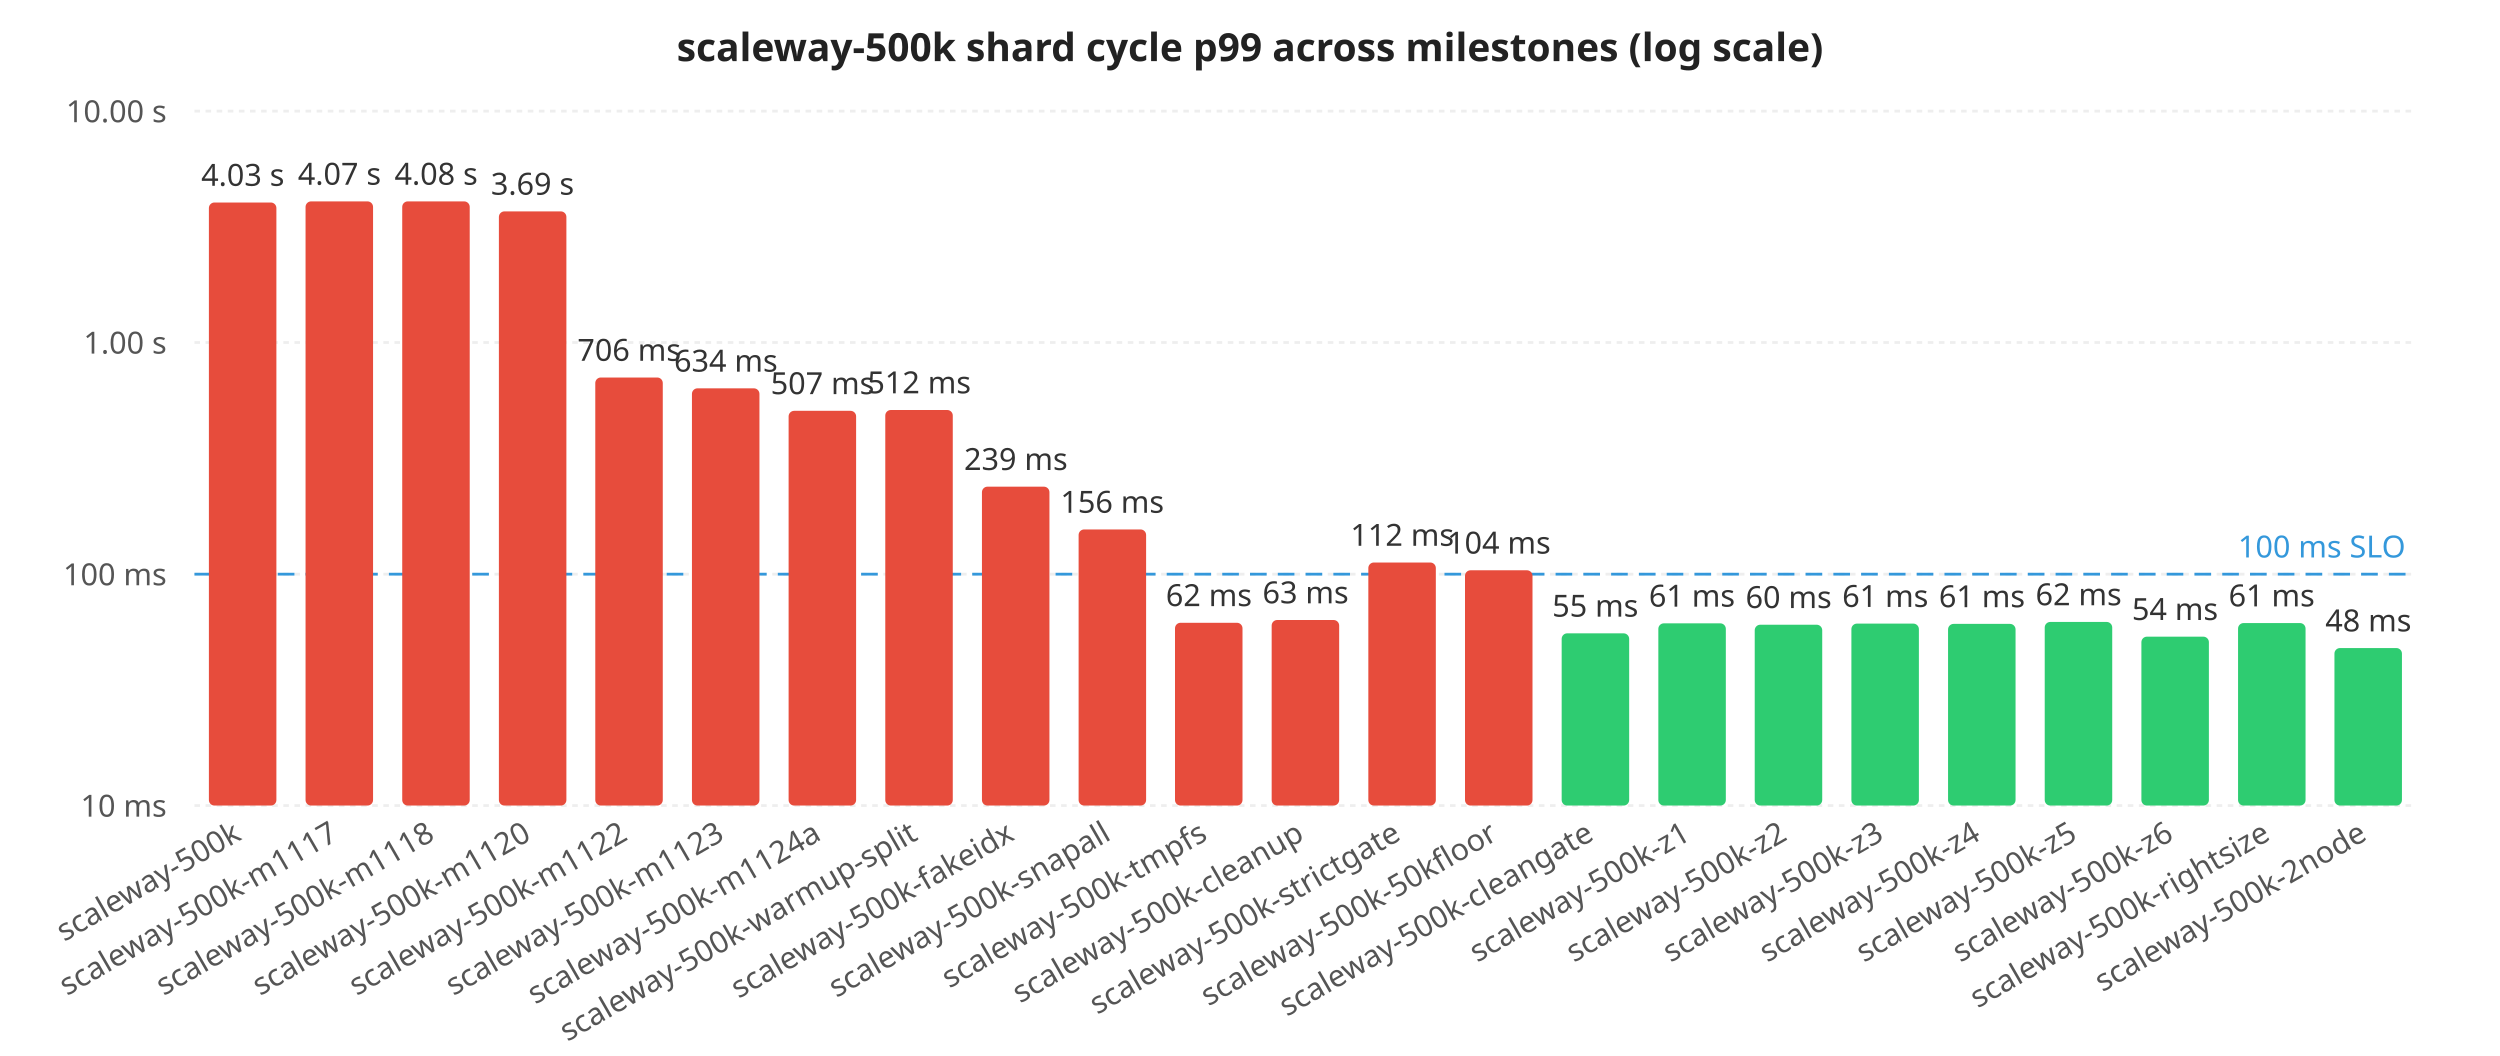
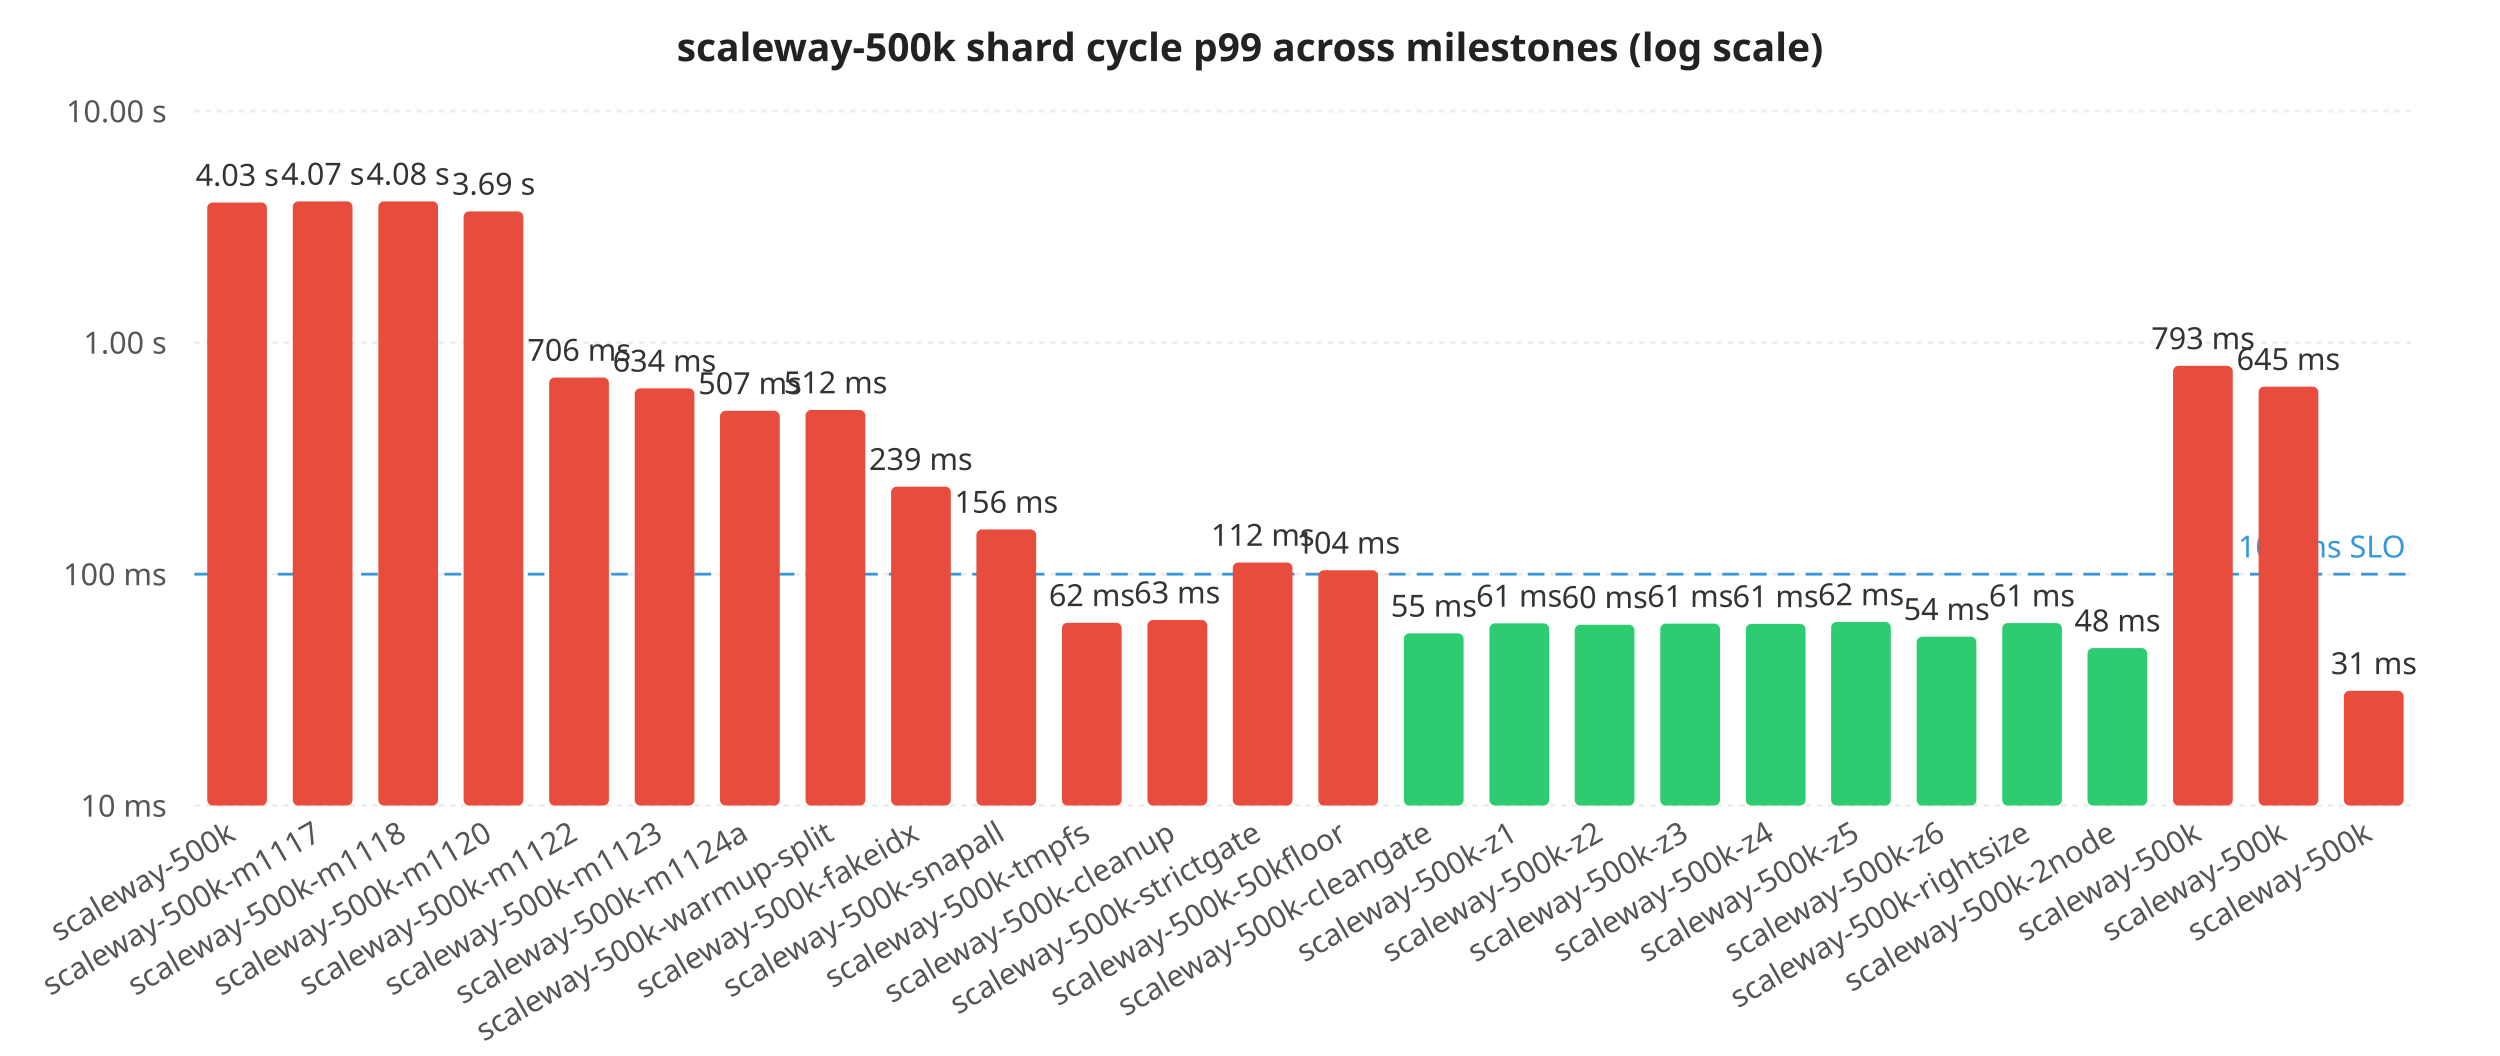
<svg xmlns="http://www.w3.org/2000/svg" viewBox="0 0 900 380" role="img" aria-label="scaleway-500k cycle p99 across milestones">
  <text x="450" y="22" text-anchor="middle" font-family="ui-sans-serif, system-ui" font-size="14" font-weight="600" fill="#222">scaleway-500k shard cycle p99 across milestones (log scale)</text>
  <g transform="translate(70,40)">
    <line x1="0" y1="250.0" x2="800" y2="250.0" stroke="#eee" stroke-dasharray="2 2" />
    <text x="-10" y="254.0" text-anchor="end" font-family="ui-sans-serif, system-ui" font-size="11" fill="#555">10 ms</text>
    <line x1="0" y1="166.7" x2="800" y2="166.7" stroke="#eee" stroke-dasharray="2 2" />
    <text x="-10" y="170.7" text-anchor="end" font-family="ui-sans-serif, system-ui" font-size="11" fill="#555">100 ms</text>
    <line x1="0" y1="83.3" x2="800" y2="83.3" stroke="#eee" stroke-dasharray="2 2" />
    <text x="-10" y="87.3" text-anchor="end" font-family="ui-sans-serif, system-ui" font-size="11" fill="#555">1.00 s</text>
    <line x1="0" y1="0.0" x2="800" y2="0.0" stroke="#eee" stroke-dasharray="2 2" />
    <text x="-10" y="4.0" text-anchor="end" font-family="ui-sans-serif, system-ui" font-size="11" fill="#555">10.00 s</text>
    <line x1="0" y1="166.7" x2="800" y2="166.7" stroke="#3498db" stroke-dasharray="6 4" />
    <text x="796" y="160.7" text-anchor="end" font-family="ui-sans-serif, system-ui" font-size="11" fill="#3498db">100 ms SLO</text>
-     <rect x="5.2" y="32.9" width="24.3" height="217.1" fill="#e74c3c" rx="2" />
-     <text x="17.4" y="26.9" text-anchor="middle" font-family="ui-sans-serif, system-ui" font-size="11" fill="#333">4.03 s</text>
-     <rect x="40.0" y="32.5" width="24.3" height="217.5" fill="#e74c3c" rx="2" />
-     <text x="52.2" y="26.5" text-anchor="middle" font-family="ui-sans-serif, system-ui" font-size="11" fill="#333">4.07 s</text>
-     <rect x="74.8" y="32.5" width="24.3" height="217.5" fill="#e74c3c" rx="2" />
-     <text x="87.0" y="26.5" text-anchor="middle" font-family="ui-sans-serif, system-ui" font-size="11" fill="#333">4.08 s</text>
-     <rect x="109.6" y="36.1" width="24.3" height="213.9" fill="#e74c3c" rx="2" />
-     <text x="121.7" y="30.1" text-anchor="middle" font-family="ui-sans-serif, system-ui" font-size="11" fill="#333">3.69 s</text>
-     <rect x="144.3" y="95.9" width="24.3" height="154.1" fill="#e74c3c" rx="2" />
-     <text x="156.5" y="89.9" text-anchor="middle" font-family="ui-sans-serif, system-ui" font-size="11" fill="#333">706 ms</text>
-     <rect x="179.1" y="99.8" width="24.3" height="150.2" fill="#e74c3c" rx="2" />
-     <text x="191.3" y="93.8" text-anchor="middle" font-family="ui-sans-serif, system-ui" font-size="11" fill="#333">634 ms</text>
-     <rect x="213.9" y="107.9" width="24.3" height="142.1" fill="#e74c3c" rx="2" />
-     <text x="226.1" y="101.9" text-anchor="middle" font-family="ui-sans-serif, system-ui" font-size="11" fill="#333">507 ms</text>
-     <rect x="248.7" y="107.6" width="24.3" height="142.4" fill="#e74c3c" rx="2" />
-     <text x="260.9" y="101.6" text-anchor="middle" font-family="ui-sans-serif, system-ui" font-size="11" fill="#333">512 ms</text>
-     <rect x="283.5" y="135.2" width="24.3" height="114.8" fill="#e74c3c" rx="2" />
-     <text x="295.7" y="129.2" text-anchor="middle" font-family="ui-sans-serif, system-ui" font-size="11" fill="#333">239 ms</text>
-     <rect x="318.3" y="150.6" width="24.3" height="99.4" fill="#e74c3c" rx="2" />
-     <text x="330.4" y="144.6" text-anchor="middle" font-family="ui-sans-serif, system-ui" font-size="11" fill="#333">156 ms</text>
-     <rect x="353.0" y="184.2" width="24.3" height="65.8" fill="#e74c3c" rx="2" />
-     <text x="365.2" y="178.2" text-anchor="middle" font-family="ui-sans-serif, system-ui" font-size="11" fill="#333">62 ms</text>
-     <rect x="387.8" y="183.2" width="24.3" height="66.8" fill="#e74c3c" rx="2" />
-     <text x="400.0" y="177.2" text-anchor="middle" font-family="ui-sans-serif, system-ui" font-size="11" fill="#333">63 ms</text>
-     <rect x="422.6" y="162.5" width="24.3" height="87.5" fill="#e74c3c" rx="2" />
-     <text x="434.8" y="156.5" text-anchor="middle" font-family="ui-sans-serif, system-ui" font-size="11" fill="#333">112 ms</text>
-     <rect x="457.4" y="165.3" width="24.3" height="84.7" fill="#e74c3c" rx="2" />
-     <text x="469.6" y="159.3" text-anchor="middle" font-family="ui-sans-serif, system-ui" font-size="11" fill="#333">104 ms</text>
-     <rect x="492.2" y="188.0" width="24.3" height="62.0" fill="#2ecc71" rx="2" />
-     <text x="504.3" y="182.0" text-anchor="middle" font-family="ui-sans-serif, system-ui" font-size="11" fill="#333">55 ms</text>
-     <rect x="527.0" y="184.4" width="24.3" height="65.6" fill="#2ecc71" rx="2" />
-     <text x="539.1" y="178.4" text-anchor="middle" font-family="ui-sans-serif, system-ui" font-size="11" fill="#333">61 ms</text>
-     <rect x="561.7" y="184.9" width="24.3" height="65.1" fill="#2ecc71" rx="2" />
-     <text x="573.9" y="178.9" text-anchor="middle" font-family="ui-sans-serif, system-ui" font-size="11" fill="#333">60 ms</text>
-     <rect x="596.5" y="184.5" width="24.3" height="65.5" fill="#2ecc71" rx="2" />
-     <text x="608.7" y="178.5" text-anchor="middle" font-family="ui-sans-serif, system-ui" font-size="11" fill="#333">61 ms</text>
-     <rect x="631.3" y="184.6" width="24.3" height="65.4" fill="#2ecc71" rx="2" />
-     <text x="643.5" y="178.6" text-anchor="middle" font-family="ui-sans-serif, system-ui" font-size="11" fill="#333">61 ms</text>
-     <rect x="666.1" y="183.9" width="24.3" height="66.1" fill="#2ecc71" rx="2" />
-     <text x="678.3" y="177.9" text-anchor="middle" font-family="ui-sans-serif, system-ui" font-size="11" fill="#333">62 ms</text>
-     <rect x="700.9" y="189.2" width="24.3" height="60.8" fill="#2ecc71" rx="2" />
-     <text x="713.0" y="183.2" text-anchor="middle" font-family="ui-sans-serif, system-ui" font-size="11" fill="#333">54 ms</text>
-     <rect x="735.7" y="184.3" width="24.3" height="65.7" fill="#2ecc71" rx="2" />
-     <text x="747.8" y="178.3" text-anchor="middle" font-family="ui-sans-serif, system-ui" font-size="11" fill="#333">61 ms</text>
-     <rect x="770.4" y="193.3" width="24.3" height="56.7" fill="#2ecc71" rx="2" />
-     <text x="782.6" y="187.3" text-anchor="middle" font-family="ui-sans-serif, system-ui" font-size="11" fill="#333">48 ms</text>
-     <text x="17.4" y="262.0" text-anchor="end" font-family="ui-sans-serif, system-ui" font-size="11" fill="#555" transform="rotate(-30 17.4 262.0)">scaleway-500k</text>
-     <text x="52.2" y="262.0" text-anchor="end" font-family="ui-sans-serif, system-ui" font-size="11" fill="#555" transform="rotate(-30 52.2 262.0)">scaleway-500k-m1117</text>
-     <text x="87.0" y="262.0" text-anchor="end" font-family="ui-sans-serif, system-ui" font-size="11" fill="#555" transform="rotate(-30 87.0 262.0)">scaleway-500k-m1118</text>
-     <text x="121.7" y="262.0" text-anchor="end" font-family="ui-sans-serif, system-ui" font-size="11" fill="#555" transform="rotate(-30 121.7 262.0)">scaleway-500k-m1120</text>
-     <text x="156.5" y="262.0" text-anchor="end" font-family="ui-sans-serif, system-ui" font-size="11" fill="#555" transform="rotate(-30 156.5 262.0)">scaleway-500k-m1122</text>
-     <text x="191.3" y="262.0" text-anchor="end" font-family="ui-sans-serif, system-ui" font-size="11" fill="#555" transform="rotate(-30 191.3 262.0)">scaleway-500k-m1123</text>
-     <text x="226.1" y="262.0" text-anchor="end" font-family="ui-sans-serif, system-ui" font-size="11" fill="#555" transform="rotate(-30 226.1 262.0)">scaleway-500k-m1124a</text>
-     <text x="260.9" y="262.0" text-anchor="end" font-family="ui-sans-serif, system-ui" font-size="11" fill="#555" transform="rotate(-30 260.9 262.0)">scaleway-500k-warmup-split</text>
-     <text x="295.7" y="262.0" text-anchor="end" font-family="ui-sans-serif, system-ui" font-size="11" fill="#555" transform="rotate(-30 295.7 262.0)">scaleway-500k-fakeidx</text>
-     <text x="330.4" y="262.0" text-anchor="end" font-family="ui-sans-serif, system-ui" font-size="11" fill="#555" transform="rotate(-30 330.4 262.0)">scaleway-500k-snapall</text>
-     <text x="365.2" y="262.0" text-anchor="end" font-family="ui-sans-serif, system-ui" font-size="11" fill="#555" transform="rotate(-30 365.2 262.0)">scaleway-500k-tmpfs</text>
-     <text x="400.0" y="262.0" text-anchor="end" font-family="ui-sans-serif, system-ui" font-size="11" fill="#555" transform="rotate(-30 400.0 262.0)">scaleway-500k-cleanup</text>
-     <text x="434.8" y="262.0" text-anchor="end" font-family="ui-sans-serif, system-ui" font-size="11" fill="#555" transform="rotate(-30 434.8 262.0)">scaleway-500k-strictgate</text>
-     <text x="469.6" y="262.0" text-anchor="end" font-family="ui-sans-serif, system-ui" font-size="11" fill="#555" transform="rotate(-30 469.6 262.0)">scaleway-500k-50kfloor</text>
-     <text x="504.3" y="262.0" text-anchor="end" font-family="ui-sans-serif, system-ui" font-size="11" fill="#555" transform="rotate(-30 504.3 262.0)">scaleway-500k-cleangate</text>
-     <text x="539.1" y="262.0" text-anchor="end" font-family="ui-sans-serif, system-ui" font-size="11" fill="#555" transform="rotate(-30 539.1 262.0)">scaleway-500k-z1</text>
-     <text x="573.9" y="262.0" text-anchor="end" font-family="ui-sans-serif, system-ui" font-size="11" fill="#555" transform="rotate(-30 573.9 262.0)">scaleway-500k-z2</text>
-     <text x="608.7" y="262.0" text-anchor="end" font-family="ui-sans-serif, system-ui" font-size="11" fill="#555" transform="rotate(-30 608.7 262.0)">scaleway-500k-z3</text>
-     <text x="643.5" y="262.0" text-anchor="end" font-family="ui-sans-serif, system-ui" font-size="11" fill="#555" transform="rotate(-30 643.5 262.0)">scaleway-500k-z4</text>
-     <text x="678.3" y="262.0" text-anchor="end" font-family="ui-sans-serif, system-ui" font-size="11" fill="#555" transform="rotate(-30 678.3 262.0)">scaleway-500k-z5</text>
-     <text x="713.0" y="262.0" text-anchor="end" font-family="ui-sans-serif, system-ui" font-size="11" fill="#555" transform="rotate(-30 713.0 262.0)">scaleway-500k-z6</text>
-     <text x="747.8" y="262.0" text-anchor="end" font-family="ui-sans-serif, system-ui" font-size="11" fill="#555" transform="rotate(-30 747.8 262.0)">scaleway-500k-rightsize</text>
-     <text x="782.6" y="262.0" text-anchor="end" font-family="ui-sans-serif, system-ui" font-size="11" fill="#555" transform="rotate(-30 782.6 262.0)">scaleway-500k-2node</text>
+     <rect x="4.6" y="32.9" width="21.5" height="217.1" fill="#e74c3c" rx="2" />
+     <text x="15.4" y="26.9" text-anchor="middle" font-family="ui-sans-serif, system-ui" font-size="11" fill="#333">4.03 s</text>
+     <rect x="35.4" y="32.5" width="21.5" height="217.5" fill="#e74c3c" rx="2" />
+     <text x="46.2" y="26.5" text-anchor="middle" font-family="ui-sans-serif, system-ui" font-size="11" fill="#333">4.07 s</text>
+     <rect x="66.2" y="32.5" width="21.5" height="217.5" fill="#e74c3c" rx="2" />
+     <text x="76.9" y="26.5" text-anchor="middle" font-family="ui-sans-serif, system-ui" font-size="11" fill="#333">4.08 s</text>
+     <rect x="96.9" y="36.1" width="21.5" height="213.9" fill="#e74c3c" rx="2" />
+     <text x="107.7" y="30.1" text-anchor="middle" font-family="ui-sans-serif, system-ui" font-size="11" fill="#333">3.69 s</text>
+     <rect x="127.7" y="95.9" width="21.5" height="154.1" fill="#e74c3c" rx="2" />
+     <text x="138.5" y="89.9" text-anchor="middle" font-family="ui-sans-serif, system-ui" font-size="11" fill="#333">706 ms</text>
+     <rect x="158.5" y="99.8" width="21.5" height="150.2" fill="#e74c3c" rx="2" />
+     <text x="169.2" y="93.8" text-anchor="middle" font-family="ui-sans-serif, system-ui" font-size="11" fill="#333">634 ms</text>
+     <rect x="189.2" y="107.9" width="21.5" height="142.1" fill="#e74c3c" rx="2" />
+     <text x="200.0" y="101.9" text-anchor="middle" font-family="ui-sans-serif, system-ui" font-size="11" fill="#333">507 ms</text>
+     <rect x="220.0" y="107.6" width="21.5" height="142.4" fill="#e74c3c" rx="2" />
+     <text x="230.8" y="101.6" text-anchor="middle" font-family="ui-sans-serif, system-ui" font-size="11" fill="#333">512 ms</text>
+     <rect x="250.8" y="135.2" width="21.5" height="114.8" fill="#e74c3c" rx="2" />
+     <text x="261.5" y="129.2" text-anchor="middle" font-family="ui-sans-serif, system-ui" font-size="11" fill="#333">239 ms</text>
+     <rect x="281.5" y="150.6" width="21.5" height="99.4" fill="#e74c3c" rx="2" />
+     <text x="292.3" y="144.6" text-anchor="middle" font-family="ui-sans-serif, system-ui" font-size="11" fill="#333">156 ms</text>
+     <rect x="312.3" y="184.2" width="21.5" height="65.8" fill="#e74c3c" rx="2" />
+     <text x="323.1" y="178.2" text-anchor="middle" font-family="ui-sans-serif, system-ui" font-size="11" fill="#333">62 ms</text>
+     <rect x="343.1" y="183.2" width="21.5" height="66.8" fill="#e74c3c" rx="2" />
+     <text x="353.8" y="177.2" text-anchor="middle" font-family="ui-sans-serif, system-ui" font-size="11" fill="#333">63 ms</text>
+     <rect x="373.8" y="162.5" width="21.5" height="87.5" fill="#e74c3c" rx="2" />
+     <text x="384.6" y="156.5" text-anchor="middle" font-family="ui-sans-serif, system-ui" font-size="11" fill="#333">112 ms</text>
+     <rect x="404.6" y="165.3" width="21.5" height="84.7" fill="#e74c3c" rx="2" />
+     <text x="415.4" y="159.3" text-anchor="middle" font-family="ui-sans-serif, system-ui" font-size="11" fill="#333">104 ms</text>
+     <rect x="435.4" y="188.0" width="21.5" height="62.0" fill="#2ecc71" rx="2" />
+     <text x="446.2" y="182.0" text-anchor="middle" font-family="ui-sans-serif, system-ui" font-size="11" fill="#333">55 ms</text>
+     <rect x="466.2" y="184.4" width="21.5" height="65.6" fill="#2ecc71" rx="2" />
+     <text x="476.9" y="178.4" text-anchor="middle" font-family="ui-sans-serif, system-ui" font-size="11" fill="#333">61 ms</text>
+     <rect x="496.9" y="184.9" width="21.5" height="65.1" fill="#2ecc71" rx="2" />
+     <text x="507.7" y="178.9" text-anchor="middle" font-family="ui-sans-serif, system-ui" font-size="11" fill="#333">60 ms</text>
+     <rect x="527.7" y="184.5" width="21.5" height="65.5" fill="#2ecc71" rx="2" />
+     <text x="538.5" y="178.5" text-anchor="middle" font-family="ui-sans-serif, system-ui" font-size="11" fill="#333">61 ms</text>
+     <rect x="558.5" y="184.6" width="21.5" height="65.4" fill="#2ecc71" rx="2" />
+     <text x="569.2" y="178.6" text-anchor="middle" font-family="ui-sans-serif, system-ui" font-size="11" fill="#333">61 ms</text>
+     <rect x="589.2" y="183.9" width="21.5" height="66.1" fill="#2ecc71" rx="2" />
+     <text x="600.0" y="177.9" text-anchor="middle" font-family="ui-sans-serif, system-ui" font-size="11" fill="#333">62 ms</text>
+     <rect x="620.0" y="189.2" width="21.5" height="60.8" fill="#2ecc71" rx="2" />
+     <text x="630.8" y="183.2" text-anchor="middle" font-family="ui-sans-serif, system-ui" font-size="11" fill="#333">54 ms</text>
+     <rect x="650.8" y="184.3" width="21.5" height="65.7" fill="#2ecc71" rx="2" />
+     <text x="661.5" y="178.3" text-anchor="middle" font-family="ui-sans-serif, system-ui" font-size="11" fill="#333">61 ms</text>
+     <rect x="681.5" y="193.3" width="21.5" height="56.7" fill="#2ecc71" rx="2" />
+     <text x="692.3" y="187.3" text-anchor="middle" font-family="ui-sans-serif, system-ui" font-size="11" fill="#333">48 ms</text>
+     <rect x="712.3" y="91.7" width="21.5" height="158.3" fill="#e74c3c" rx="2" />
+     <text x="723.1" y="85.7" text-anchor="middle" font-family="ui-sans-serif, system-ui" font-size="11" fill="#333">793 ms</text>
+     <rect x="743.1" y="99.2" width="21.5" height="150.8" fill="#e74c3c" rx="2" />
+     <text x="753.8" y="93.2" text-anchor="middle" font-family="ui-sans-serif, system-ui" font-size="11" fill="#333">645 ms</text>
+     <rect x="773.8" y="208.7" width="21.5" height="41.3" fill="#e74c3c" rx="2" />
+     <text x="784.6" y="202.7" text-anchor="middle" font-family="ui-sans-serif, system-ui" font-size="11" fill="#333">31 ms</text>
+     <text x="15.4" y="262.0" text-anchor="end" font-family="ui-sans-serif, system-ui" font-size="11" fill="#555" transform="rotate(-30 15.4 262.0)">scaleway-500k</text>
+     <text x="46.2" y="262.0" text-anchor="end" font-family="ui-sans-serif, system-ui" font-size="11" fill="#555" transform="rotate(-30 46.2 262.0)">scaleway-500k-m1117</text>
+     <text x="76.9" y="262.0" text-anchor="end" font-family="ui-sans-serif, system-ui" font-size="11" fill="#555" transform="rotate(-30 76.9 262.0)">scaleway-500k-m1118</text>
+     <text x="107.7" y="262.0" text-anchor="end" font-family="ui-sans-serif, system-ui" font-size="11" fill="#555" transform="rotate(-30 107.7 262.0)">scaleway-500k-m1120</text>
+     <text x="138.5" y="262.0" text-anchor="end" font-family="ui-sans-serif, system-ui" font-size="11" fill="#555" transform="rotate(-30 138.5 262.0)">scaleway-500k-m1122</text>
+     <text x="169.2" y="262.0" text-anchor="end" font-family="ui-sans-serif, system-ui" font-size="11" fill="#555" transform="rotate(-30 169.2 262.0)">scaleway-500k-m1123</text>
+     <text x="200.0" y="262.0" text-anchor="end" font-family="ui-sans-serif, system-ui" font-size="11" fill="#555" transform="rotate(-30 200.0 262.0)">scaleway-500k-m1124a</text>
+     <text x="230.8" y="262.0" text-anchor="end" font-family="ui-sans-serif, system-ui" font-size="11" fill="#555" transform="rotate(-30 230.8 262.0)">scaleway-500k-warmup-split</text>
+     <text x="261.5" y="262.0" text-anchor="end" font-family="ui-sans-serif, system-ui" font-size="11" fill="#555" transform="rotate(-30 261.5 262.0)">scaleway-500k-fakeidx</text>
+     <text x="292.3" y="262.0" text-anchor="end" font-family="ui-sans-serif, system-ui" font-size="11" fill="#555" transform="rotate(-30 292.3 262.0)">scaleway-500k-snapall</text>
+     <text x="323.1" y="262.0" text-anchor="end" font-family="ui-sans-serif, system-ui" font-size="11" fill="#555" transform="rotate(-30 323.1 262.0)">scaleway-500k-tmpfs</text>
+     <text x="353.8" y="262.0" text-anchor="end" font-family="ui-sans-serif, system-ui" font-size="11" fill="#555" transform="rotate(-30 353.8 262.0)">scaleway-500k-cleanup</text>
+     <text x="384.6" y="262.0" text-anchor="end" font-family="ui-sans-serif, system-ui" font-size="11" fill="#555" transform="rotate(-30 384.6 262.0)">scaleway-500k-strictgate</text>
+     <text x="415.4" y="262.0" text-anchor="end" font-family="ui-sans-serif, system-ui" font-size="11" fill="#555" transform="rotate(-30 415.4 262.0)">scaleway-500k-50kfloor</text>
+     <text x="446.2" y="262.0" text-anchor="end" font-family="ui-sans-serif, system-ui" font-size="11" fill="#555" transform="rotate(-30 446.2 262.0)">scaleway-500k-cleangate</text>
+     <text x="476.9" y="262.0" text-anchor="end" font-family="ui-sans-serif, system-ui" font-size="11" fill="#555" transform="rotate(-30 476.9 262.0)">scaleway-500k-z1</text>
+     <text x="507.7" y="262.0" text-anchor="end" font-family="ui-sans-serif, system-ui" font-size="11" fill="#555" transform="rotate(-30 507.7 262.0)">scaleway-500k-z2</text>
+     <text x="538.5" y="262.0" text-anchor="end" font-family="ui-sans-serif, system-ui" font-size="11" fill="#555" transform="rotate(-30 538.5 262.0)">scaleway-500k-z3</text>
+     <text x="569.2" y="262.0" text-anchor="end" font-family="ui-sans-serif, system-ui" font-size="11" fill="#555" transform="rotate(-30 569.2 262.0)">scaleway-500k-z4</text>
+     <text x="600.0" y="262.0" text-anchor="end" font-family="ui-sans-serif, system-ui" font-size="11" fill="#555" transform="rotate(-30 600.0 262.0)">scaleway-500k-z5</text>
+     <text x="630.8" y="262.0" text-anchor="end" font-family="ui-sans-serif, system-ui" font-size="11" fill="#555" transform="rotate(-30 630.8 262.0)">scaleway-500k-z6</text>
+     <text x="661.5" y="262.0" text-anchor="end" font-family="ui-sans-serif, system-ui" font-size="11" fill="#555" transform="rotate(-30 661.5 262.0)">scaleway-500k-rightsize</text>
+     <text x="692.3" y="262.0" text-anchor="end" font-family="ui-sans-serif, system-ui" font-size="11" fill="#555" transform="rotate(-30 692.3 262.0)">scaleway-500k-2node</text>
+     <text x="723.1" y="262.0" text-anchor="end" font-family="ui-sans-serif, system-ui" font-size="11" fill="#555" transform="rotate(-30 723.1 262.0)">scaleway-500k</text>
+     <text x="753.8" y="262.0" text-anchor="end" font-family="ui-sans-serif, system-ui" font-size="11" fill="#555" transform="rotate(-30 753.8 262.0)">scaleway-500k</text>
+     <text x="784.6" y="262.0" text-anchor="end" font-family="ui-sans-serif, system-ui" font-size="11" fill="#555" transform="rotate(-30 784.6 262.0)">scaleway-500k</text>
  </g>
</svg>
